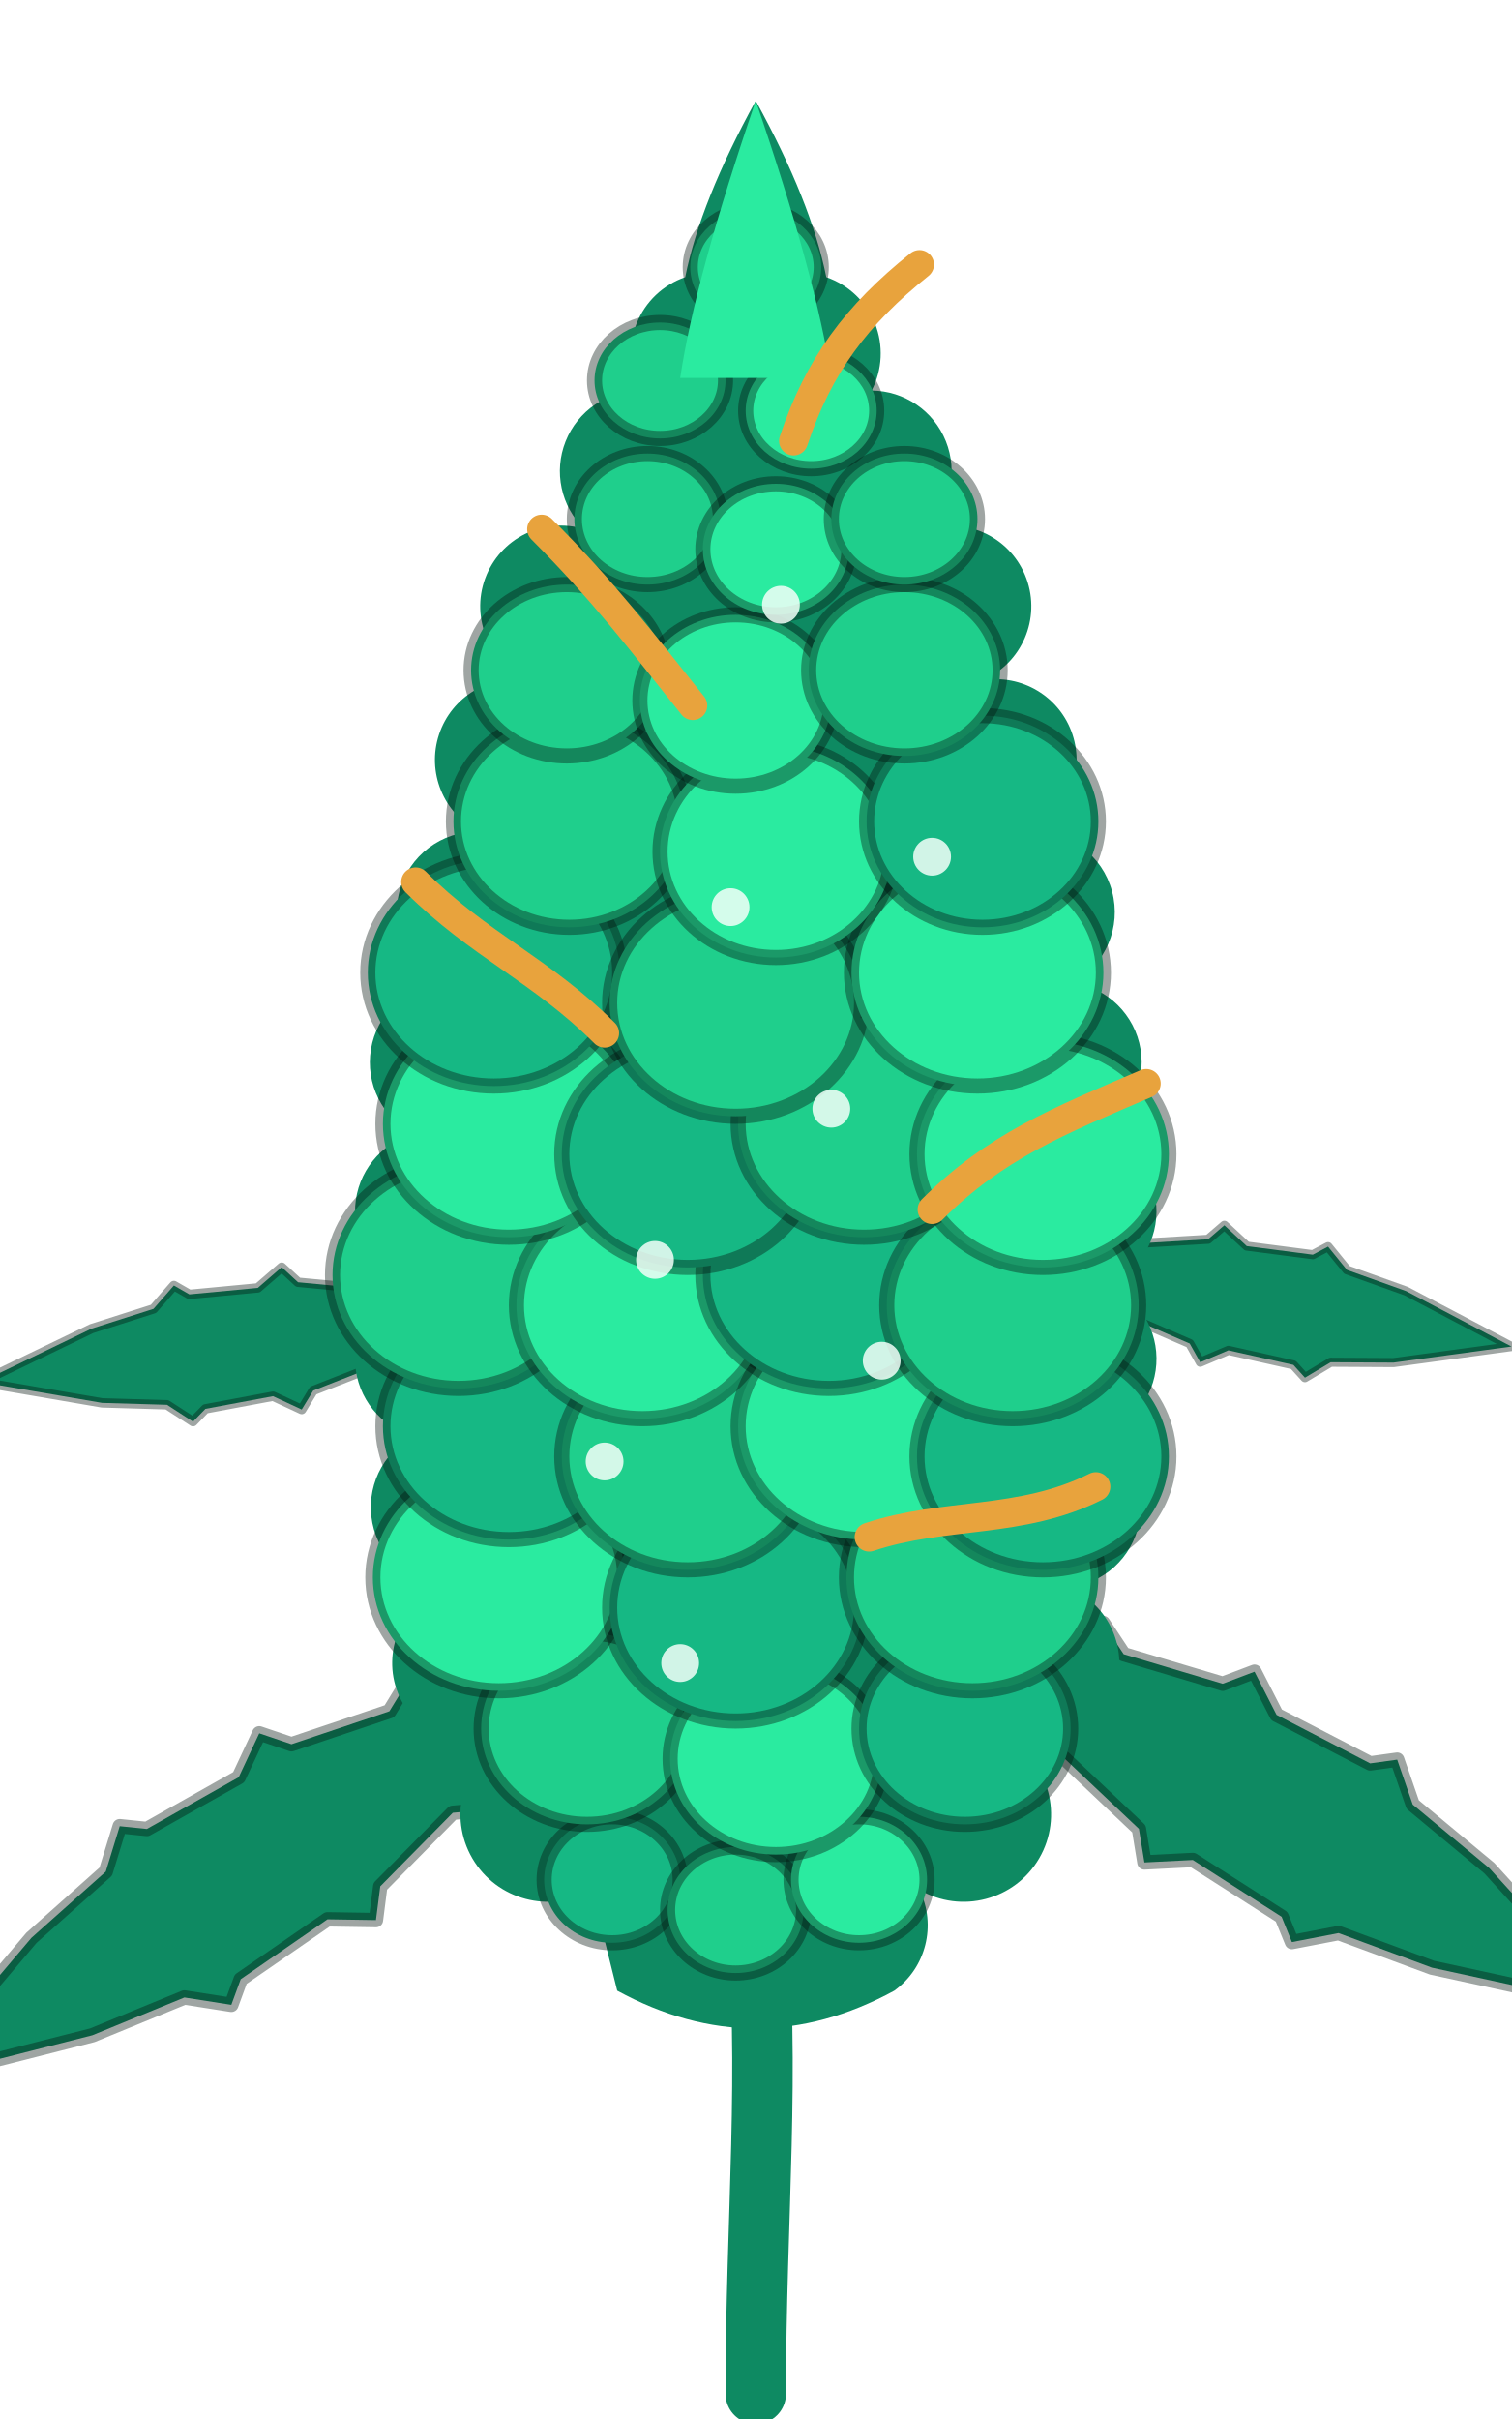
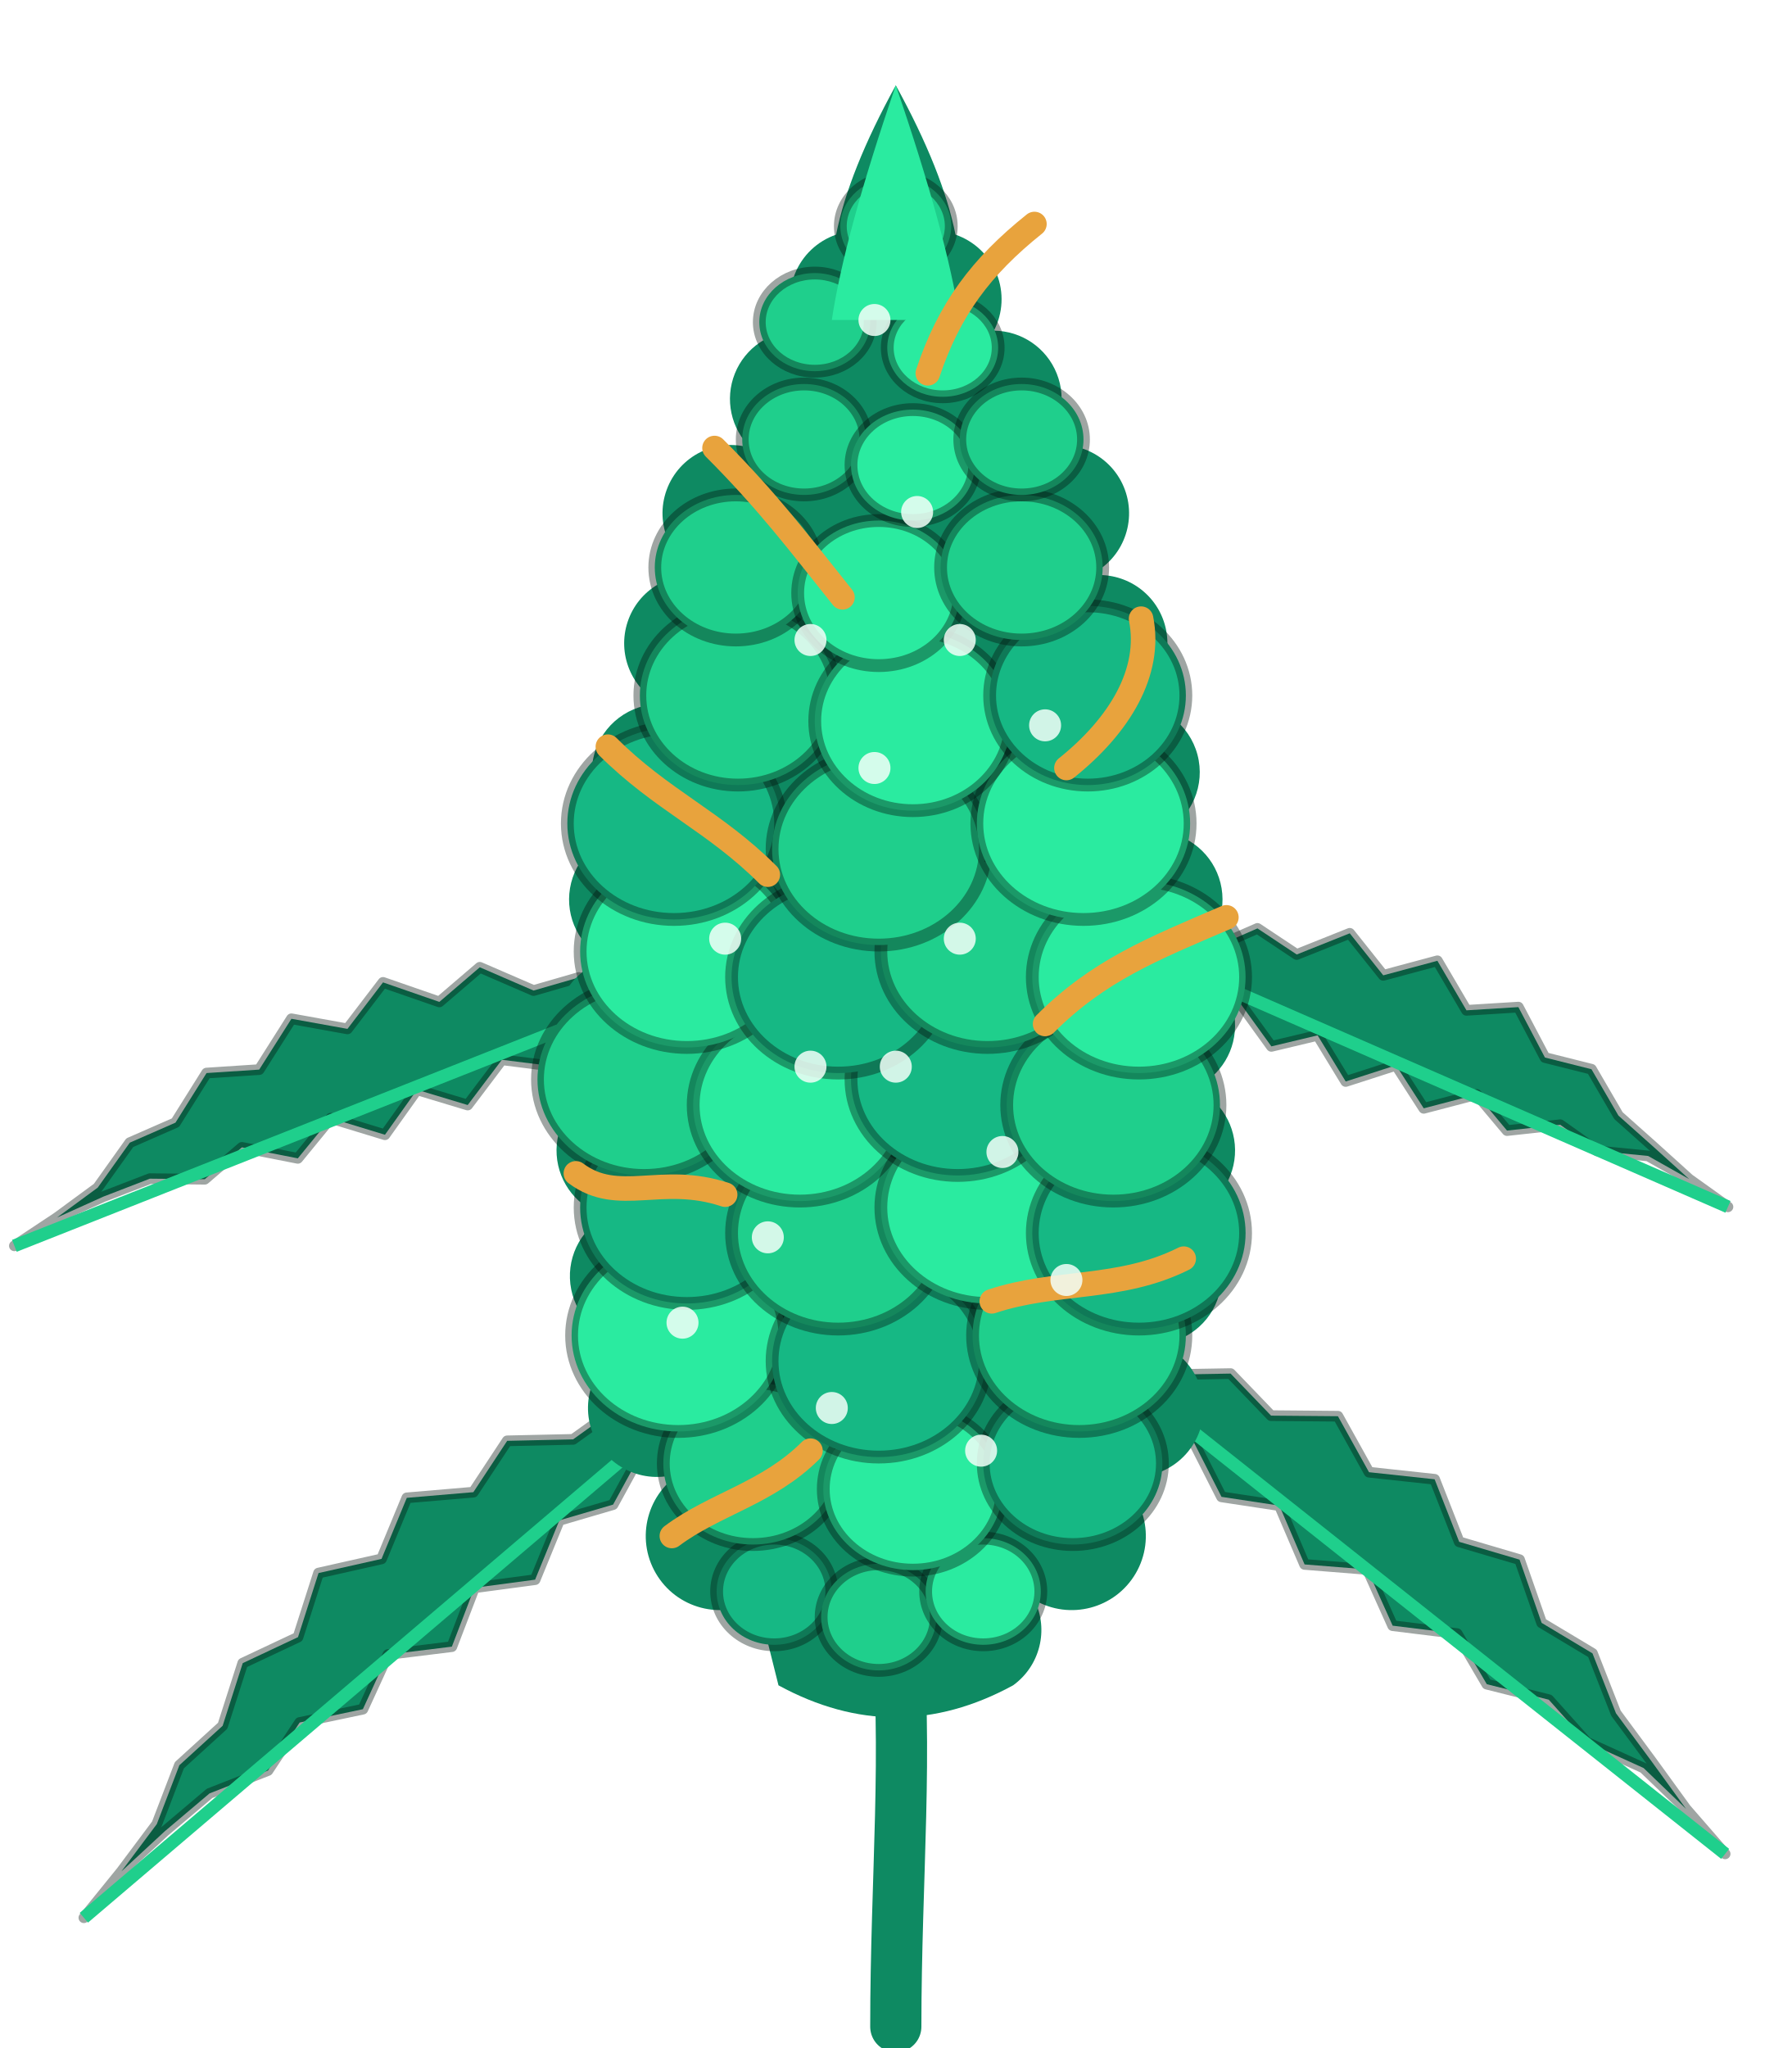
- <svg xmlns="http://www.w3.org/2000/svg" viewBox="0 0 60 96">
-   <path d="M30 95 C30 88 30.6 82 30 76" stroke="#0E8A62" stroke-width="2.4" fill="none" stroke-linecap="round" />
-   <path d="M0 0 L1.9 -5 L3.2 -6.4 L2.5 -7.8 L3.5 -12 L4.6 -12.9 L3.5 -14.6 L3.7 -19 L4.4 -19.9 L3.1 -21.4 L2.4 -25.5 L0 -33 L-2.4 -25.5 L-3.1 -21.4 L-4.4 -19.9 L-3.7 -19 L-3.5 -14.6 L-4.6 -12.9 L-3.5 -12 L-2.5 -7.8 L-3.2 -6.4 L-1.9 -5 Z" transform="translate(23 66) rotate(-122) scale(0.95)" fill="#0E8A62" stroke="rgba(4,20,15,0.38)" stroke-width="0.6" stroke-linejoin="round" />
-   <path d="M0 0 L1.9 -5 L3.2 -6.4 L2.5 -7.8 L3.5 -12 L4.6 -12.9 L3.5 -14.6 L3.7 -19 L4.4 -19.9 L3.1 -21.4 L2.4 -25.5 L0 -33 L-2.4 -25.5 L-3.1 -21.4 L-4.4 -19.9 L-3.7 -19 L-3.5 -14.6 L-4.6 -12.9 L-3.5 -12 L-2.5 -7.8 L-3.2 -6.4 L-1.9 -5 Z" transform="translate(37 64) rotate(120) scale(0.95)" fill="#0E8A62" stroke="rgba(4,20,15,0.38)" stroke-width="0.6" stroke-linejoin="round" />
-   <path d="M0 0 L1.9 -5 L3.2 -6.4 L2.5 -7.8 L3.5 -12 L4.6 -12.9 L3.5 -14.6 L3.7 -19 L4.4 -19.9 L3.1 -21.4 L2.4 -25.5 L0 -33 L-2.4 -25.5 L-3.1 -21.4 L-4.4 -19.9 L-3.7 -19 L-3.5 -14.6 L-4.6 -12.9 L-3.5 -12 L-2.5 -7.8 L-3.2 -6.4 L-1.9 -5 Z" transform="translate(19.5 52) rotate(-98) scale(0.62)" fill="#0E8A62" stroke="rgba(4,20,15,0.38)" stroke-width="0.6" stroke-linejoin="round" />
-   <path d="M0 0 L1.9 -5 L3.2 -6.4 L2.5 -7.8 L3.5 -12 L4.6 -12.9 L3.5 -14.6 L3.7 -19 L4.4 -19.9 L3.1 -21.4 L2.4 -25.5 L0 -33 L-2.4 -25.5 L-3.1 -21.4 L-4.4 -19.9 L-3.7 -19 L-3.5 -14.6 L-4.6 -12.9 L-3.5 -12 L-2.5 -7.8 L-3.2 -6.4 L-1.9 -5 Z" transform="translate(40.5 50) rotate(100) scale(0.6)" fill="#0E8A62" stroke="rgba(4,20,15,0.38)" stroke-width="0.6" stroke-linejoin="round" />
-   <path d="M24.5 79 Q30 82 35.5 79 A3.2 3.2 0 0 0 36.5 75 A3.2 3.2 0 0 0 40.0 69 A3.2 3.2 0 0 0 42.4 63 A3.2 3.2 0 0 0 43.6 57 A3.2 3.2 0 0 0 44.0 51 A3.2 3.2 0 0 0 43.6 45 A3.2 3.2 0 0 0 42.6 39 A3.2 3.2 0 0 0 41.0 33 A3.2 3.2 0 0 0 39.0 27 A3.2 3.2 0 0 0 36.8 21 A3.2 3.2 0 0 0 34.6 15.5 A3.2 3.2 0 0 0 32.8 11 Q32.2 8 30 4 Q27.8 8 27.2 11 A3.2 3.2 0 0 0 25.4 15.5 A3.2 3.2 0 0 0 23.2 21 A3.2 3.2 0 0 0 21.0 27 A3.2 3.2 0 0 0 19.0 33 A3.2 3.2 0 0 0 17.4 39 A3.2 3.2 0 0 0 16.4 45 A3.2 3.2 0 0 0 16.0 51 A3.2 3.2 0 0 0 16.4 57 A3.2 3.2 0 0 0 17.6 63 A3.2 3.2 0 0 0 20.0 69 A3.2 3.2 0 0 0 23.5 75 Z" fill="#0E8A62" />
-   <g stroke="rgba(4,20,15,0.38)" stroke-width="0.6">
-     <ellipse cx="24.3" cy="74.6" rx="2.7" ry="2.5" fill="#16B884" />
-     <ellipse cx="29.2" cy="75.8" rx="2.7" ry="2.5" fill="#1FCF8C" />
-     <ellipse cx="34.1" cy="74.6" rx="2.7" ry="2.5" fill="#2AEBA0" />
-     <ellipse cx="23.3" cy="68.6" rx="4.2" ry="3.8" fill="#1FCF8C" />
-     <ellipse cx="30.8" cy="69.8" rx="4.2" ry="3.8" fill="#2AEBA0" />
-     <ellipse cx="38.3" cy="68.6" rx="4.2" ry="3.8" fill="#16B884" />
-     <ellipse cx="19.8" cy="62.6" rx="5.0" ry="4.5" fill="#2AEBA0" />
-     <ellipse cx="29.2" cy="63.8" rx="5.0" ry="4.5" fill="#16B884" />
-     <ellipse cx="38.6" cy="62.6" rx="5.0" ry="4.5" fill="#1FCF8C" />
-     <ellipse cx="20.2" cy="56.6" rx="5.0" ry="4.5" fill="#16B884" />
-     <ellipse cx="27.3" cy="57.8" rx="5.0" ry="4.5" fill="#1FCF8C" />
-     <ellipse cx="34.3" cy="56.6" rx="5.0" ry="4.5" fill="#2AEBA0" />
-     <ellipse cx="41.4" cy="57.8" rx="5.0" ry="4.5" fill="#16B884" />
-     <ellipse cx="18.2" cy="50.6" rx="5.0" ry="4.5" fill="#1FCF8C" />
-     <ellipse cx="25.5" cy="51.8" rx="5.0" ry="4.5" fill="#2AEBA0" />
-     <ellipse cx="32.9" cy="50.6" rx="5.0" ry="4.5" fill="#16B884" />
-     <ellipse cx="40.2" cy="51.8" rx="5.0" ry="4.5" fill="#1FCF8C" />
-     <ellipse cx="20.2" cy="44.6" rx="5.0" ry="4.5" fill="#2AEBA0" />
-     <ellipse cx="27.3" cy="45.8" rx="5.0" ry="4.5" fill="#16B884" />
-     <ellipse cx="34.3" cy="44.6" rx="5.0" ry="4.5" fill="#1FCF8C" />
-     <ellipse cx="41.4" cy="45.8" rx="5.0" ry="4.5" fill="#2AEBA0" />
-     <ellipse cx="19.6" cy="38.6" rx="5.0" ry="4.5" fill="#16B884" />
-     <ellipse cx="29.2" cy="39.8" rx="5.0" ry="4.5" fill="#1FCF8C" />
-     <ellipse cx="38.8" cy="38.6" rx="5.0" ry="4.5" fill="#2AEBA0" />
-     <ellipse cx="22.6" cy="32.6" rx="4.6" ry="4.2" fill="#1FCF8C" />
-     <ellipse cx="30.8" cy="33.8" rx="4.6" ry="4.2" fill="#2AEBA0" />
-     <ellipse cx="39.0" cy="32.6" rx="4.6" ry="4.2" fill="#16B884" />
-     <ellipse cx="22.5" cy="26.6" rx="3.8" ry="3.4" fill="#1FCF8C" />
-     <ellipse cx="29.2" cy="27.8" rx="3.8" ry="3.4" fill="#2AEBA0" />
-     <ellipse cx="35.9" cy="26.6" rx="3.8" ry="3.4" fill="#1FCF8C" />
-     <ellipse cx="25.7" cy="20.6" rx="2.9" ry="2.6" fill="#1FCF8C" />
-     <ellipse cx="30.8" cy="21.8" rx="2.9" ry="2.6" fill="#2AEBA0" />
-     <ellipse cx="35.9" cy="20.6" rx="2.9" ry="2.6" fill="#1FCF8C" />
-     <ellipse cx="26.2" cy="15.1" rx="2.6" ry="2.3" fill="#1FCF8C" />
-     <ellipse cx="32.2" cy="16.3" rx="2.6" ry="2.3" fill="#2AEBA0" />
-     <ellipse cx="30.0" cy="10.6" rx="2.6" ry="2.3" fill="#1FCF8C" />
-   </g>
-   <path d="M30 4 Q32.4 11 33 15 L27 15 Q27.6 11 30 4 Z" fill="#2AEBA0" />
-   <g stroke="#E8A33D" stroke-width="1.15" fill="none" stroke-linecap="round">
-     <path d="M24 41 C21.5 38.5 19 37.5 16.5 35" />
-     <path d="M37 48 C39.5 45.5 42 44.5 45.5 43" />
-     <path d="M27.5 28 C25.5 25.5 24 23.5 21.5 21" />
-     <path d="M34.5 61 C37.5 60 40.5 60.5 43.5 59" />
-     <path d="M31.5 17.5 C32.5 14.5 34 12.5 36.5 10.5" />
-   </g>
-   <g fill="#F2FFF8" opacity="0.85">
-     <circle cx="26" cy="50" r="0.75" />
-     <circle cx="33" cy="44" r="0.75" />
-     <circle cx="29" cy="36" r="0.75" />
-     <circle cx="35" cy="54" r="0.75" />
-     <circle cx="24" cy="58" r="0.75" />
-     <circle cx="31" cy="24" r="0.75" />
-     <circle cx="27" cy="66" r="0.75" />
-     <circle cx="37" cy="34" r="0.75" />
+ <svg xmlns="http://www.w3.org/2000/svg" viewBox="0 0 84 96">
+   <g transform="translate(12 0)">
+     <path d="M30 95 C30 88 30.6 82 30 76" stroke="#0E8A62" stroke-width="2.4" fill="none" stroke-linecap="round" />
+     <g transform="translate(20 66) rotate(-118)">
+       <path d="M0.00 0.00 L1.46 -2.62 L1.11 -5.22 L2.50 -7.98 L1.12 -10.51 L2.35 -13.39 L0.38 -15.78 L1.18 -18.70 L-1.02 -20.96 L-0.88 -23.82 L-3.03 -26.03 L-3.71 -28.69 L-5.65 -30.92 L-6.83 -33.43 L-7.92 -36.00 L-6.83 -33.43 L-6.12 -30.74 L-5.54 -28.06 L-5.88 -25.14 L-4.59 -22.77 L-5.43 -19.86 L-3.72 -17.62 L-4.80 -14.80 L-2.86 -12.57 L-3.86 -9.88 L-1.94 -7.57 L-2.47 -5.00 L-0.86 -2.55 Z" fill="#0E8A62" stroke="rgba(4,20,15,0.38)" stroke-width="0.5" stroke-linejoin="round" />
+       <path d="M0 0 Q-3.96 -18.00 -7.92 -36.00" stroke="#1FCF8C" stroke-width="0.6" fill="none" />
+     </g>
+     <g transform="translate(40 64) rotate(116)">
+       <path d="M0.00 0.00 L1.54 -2.52 L1.43 -5.06 L3.23 -7.44 L2.41 -10.06 L4.37 -12.33 L3.29 -15.08 L5.14 -17.30 L4.15 -20.18 L5.67 -22.47 L5.05 -25.40 L6.06 -27.88 L5.98 -30.80 L6.83 -33.43 L7.92 -36.00 L6.83 -33.43 L5.52 -30.97 L4.24 -28.51 L2.20 -26.29 L1.96 -23.52 L-0.25 -21.29 L0.24 -18.38 L-1.89 -16.06 L-0.84 -13.15 L-2.56 -10.69 L-1.21 -7.86 L-2.15 -5.29 L-0.78 -2.60 Z" fill="#0E8A62" stroke="rgba(4,20,15,0.38)" stroke-width="0.5" stroke-linejoin="round" />
+       <path d="M0 0 Q3.96 -18.00 7.92 -36.00" stroke="#1FCF8C" stroke-width="0.6" fill="none" />
+     </g>
+     <g transform="translate(17.5 47) rotate(-97)">
+       <path d="M0.00 0.00 L1.46 -2.20 L1.11 -4.38 L2.50 -6.75 L1.12 -8.83 L2.35 -11.34 L0.39 -13.26 L1.18 -15.81 L-1.00 -17.60 L-0.86 -20.07 L-2.99 -21.80 L-3.66 -24.04 L-5.57 -25.79 L-6.73 -27.86 L-7.80 -30.00 L-6.73 -27.86 L-6.02 -25.58 L-5.45 -23.31 L-5.79 -20.76 L-4.52 -18.85 L-5.35 -16.31 L-3.67 -14.55 L-4.75 -12.12 L-2.84 -10.37 L-3.84 -8.10 L-1.93 -6.25 L-2.47 -4.11 L-0.86 -2.11 Z" fill="#0E8A62" stroke="rgba(4,20,15,0.38)" stroke-width="0.5" stroke-linejoin="round" />
+       <path d="M0 0 Q-3.90 -15.00 -7.80 -30.00" stroke="#1FCF8C" stroke-width="0.6" fill="none" />
+     </g>
+     <g transform="translate(42.5 45) rotate(99)">
+       <path d="M0.00 0.00 L1.54 -1.94 L1.42 -3.91 L3.20 -5.68 L2.35 -7.74 L4.28 -9.38 L3.16 -11.59 L4.95 -13.19 L3.92 -15.54 L5.37 -17.21 L4.71 -19.63 L5.65 -21.53 L5.51 -23.93 L6.28 -26.00 L7.28 -28.00 L6.28 -26.00 L5.06 -24.13 L3.86 -22.26 L1.91 -20.67 L1.71 -18.43 L-0.43 -16.83 L0.10 -14.45 L-1.98 -12.74 L-0.91 -10.34 L-2.61 -8.48 L-1.24 -6.18 L-2.16 -4.17 L-0.79 -2.03 Z" fill="#0E8A62" stroke="rgba(4,20,15,0.38)" stroke-width="0.5" stroke-linejoin="round" />
+       <path d="M0 0 Q3.64 -14.00 7.28 -28.00" stroke="#1FCF8C" stroke-width="0.6" fill="none" />
+     </g>
+     <path d="M24.5 79 Q30 82 35.5 79 A3.2 3.2 0 0 0 36.5 75 A3.2 3.2 0 0 0 40.0 69 A3.2 3.2 0 0 0 42.4 63 A3.2 3.2 0 0 0 43.6 57 A3.2 3.2 0 0 0 44.0 51 A3.2 3.2 0 0 0 43.6 45 A3.2 3.2 0 0 0 42.6 39 A3.2 3.2 0 0 0 41.0 33 A3.2 3.2 0 0 0 39.0 27 A3.2 3.2 0 0 0 36.8 21 A3.2 3.2 0 0 0 34.6 15.5 A3.2 3.2 0 0 0 32.8 11 Q32.2 8 30 4 Q27.8 8 27.2 11 A3.2 3.2 0 0 0 25.4 15.5 A3.2 3.2 0 0 0 23.2 21 A3.2 3.2 0 0 0 21.0 27 A3.2 3.2 0 0 0 19.0 33 A3.2 3.2 0 0 0 17.4 39 A3.2 3.2 0 0 0 16.4 45 A3.2 3.2 0 0 0 16.0 51 A3.2 3.2 0 0 0 16.4 57 A3.2 3.2 0 0 0 17.6 63 A3.2 3.2 0 0 0 20.0 69 A3.2 3.2 0 0 0 23.5 75 Z" fill="#0E8A62" />
+     <g stroke="rgba(4,20,15,0.38)" stroke-width="0.6">
+       <ellipse cx="24.3" cy="74.6" rx="2.7" ry="2.5" fill="#16B884" />
+       <ellipse cx="29.2" cy="75.8" rx="2.7" ry="2.5" fill="#1FCF8C" />
+       <ellipse cx="34.1" cy="74.6" rx="2.7" ry="2.5" fill="#2AEBA0" />
+       <ellipse cx="23.3" cy="68.6" rx="4.2" ry="3.8" fill="#1FCF8C" />
+       <ellipse cx="30.8" cy="69.8" rx="4.2" ry="3.8" fill="#2AEBA0" />
+       <ellipse cx="38.3" cy="68.6" rx="4.2" ry="3.8" fill="#16B884" />
+       <ellipse cx="19.8" cy="62.6" rx="5.0" ry="4.5" fill="#2AEBA0" />
+       <ellipse cx="29.2" cy="63.8" rx="5.0" ry="4.5" fill="#16B884" />
+       <ellipse cx="38.6" cy="62.6" rx="5.0" ry="4.5" fill="#1FCF8C" />
+       <ellipse cx="20.2" cy="56.6" rx="5.0" ry="4.5" fill="#16B884" />
+       <ellipse cx="27.3" cy="57.8" rx="5.0" ry="4.5" fill="#1FCF8C" />
+       <ellipse cx="34.3" cy="56.6" rx="5.0" ry="4.5" fill="#2AEBA0" />
+       <ellipse cx="41.4" cy="57.8" rx="5.0" ry="4.5" fill="#16B884" />
+       <ellipse cx="18.2" cy="50.6" rx="5.0" ry="4.5" fill="#1FCF8C" />
+       <ellipse cx="25.5" cy="51.8" rx="5.0" ry="4.5" fill="#2AEBA0" />
+       <ellipse cx="32.9" cy="50.6" rx="5.0" ry="4.5" fill="#16B884" />
+       <ellipse cx="40.2" cy="51.8" rx="5.0" ry="4.5" fill="#1FCF8C" />
+       <ellipse cx="20.2" cy="44.6" rx="5.0" ry="4.5" fill="#2AEBA0" />
+       <ellipse cx="27.3" cy="45.8" rx="5.0" ry="4.5" fill="#16B884" />
+       <ellipse cx="34.3" cy="44.6" rx="5.0" ry="4.5" fill="#1FCF8C" />
+       <ellipse cx="41.4" cy="45.8" rx="5.0" ry="4.5" fill="#2AEBA0" />
+       <ellipse cx="19.6" cy="38.6" rx="5.0" ry="4.5" fill="#16B884" />
+       <ellipse cx="29.2" cy="39.8" rx="5.0" ry="4.5" fill="#1FCF8C" />
+       <ellipse cx="38.8" cy="38.6" rx="5.0" ry="4.5" fill="#2AEBA0" />
+       <ellipse cx="22.6" cy="32.6" rx="4.6" ry="4.2" fill="#1FCF8C" />
+       <ellipse cx="30.8" cy="33.8" rx="4.6" ry="4.2" fill="#2AEBA0" />
+       <ellipse cx="39.0" cy="32.6" rx="4.6" ry="4.2" fill="#16B884" />
+       <ellipse cx="22.5" cy="26.6" rx="3.8" ry="3.4" fill="#1FCF8C" />
+       <ellipse cx="29.2" cy="27.8" rx="3.8" ry="3.4" fill="#2AEBA0" />
+       <ellipse cx="35.9" cy="26.6" rx="3.8" ry="3.4" fill="#1FCF8C" />
+       <ellipse cx="25.7" cy="20.6" rx="2.9" ry="2.6" fill="#1FCF8C" />
+       <ellipse cx="30.8" cy="21.8" rx="2.9" ry="2.6" fill="#2AEBA0" />
+       <ellipse cx="35.9" cy="20.6" rx="2.9" ry="2.6" fill="#1FCF8C" />
+       <ellipse cx="26.2" cy="15.1" rx="2.6" ry="2.3" fill="#1FCF8C" />
+       <ellipse cx="32.2" cy="16.3" rx="2.6" ry="2.3" fill="#2AEBA0" />
+       <ellipse cx="30.0" cy="10.6" rx="2.6" ry="2.3" fill="#1FCF8C" />
+     </g>
+     <path d="M30 4 Q32.4 11 33 15 L27 15 Q27.6 11 30 4 Z" fill="#2AEBA0" />
+     <g stroke="#E8A33D" stroke-width="1.15" fill="none" stroke-linecap="round">
+       <path d="M24 41 C21.5 38.5 19 37.5 16.5 35" />
+       <path d="M37 48 C39.5 45.5 42 44.5 45.5 43" />
+       <path d="M27.5 28 C25.5 25.5 24 23.5 21.5 21" />
+       <path d="M34.5 61 C37.5 60 40.5 60.5 43.5 59" />
+       <path d="M31.5 17.5 C32.5 14.5 34 12.5 36.5 10.5" />
+       <path d="M22 56 C19 55 17 56.5 15 55" />
+       <path d="M38 36 C40.5 34 42 31.5 41.5 29" />
+       <path d="M26 68 C24 70 21.5 70.5 19.5 72" />
+     </g>
+     <g fill="#F2FFF8" opacity="0.85">
+       <circle cx="26" cy="50" r="0.75" />
+       <circle cx="33" cy="44" r="0.75" />
+       <circle cx="29" cy="36" r="0.75" />
+       <circle cx="35" cy="54" r="0.75" />
+       <circle cx="24" cy="58" r="0.75" />
+       <circle cx="31" cy="24" r="0.75" />
+       <circle cx="27" cy="66" r="0.75" />
+       <circle cx="37" cy="34" r="0.75" />
+       <circle cx="22" cy="44" r="0.75" />
+       <circle cx="38" cy="60" r="0.75" />
+       <circle cx="30" cy="50" r="0.75" />
+       <circle cx="33" cy="30" r="0.75" />
+       <circle cx="26" cy="30" r="0.75" />
+       <circle cx="29" cy="15" r="0.75" />
+       <circle cx="34" cy="68" r="0.75" />
+       <circle cx="20" cy="62" r="0.75" />
+     </g>
  </g>
</svg>
